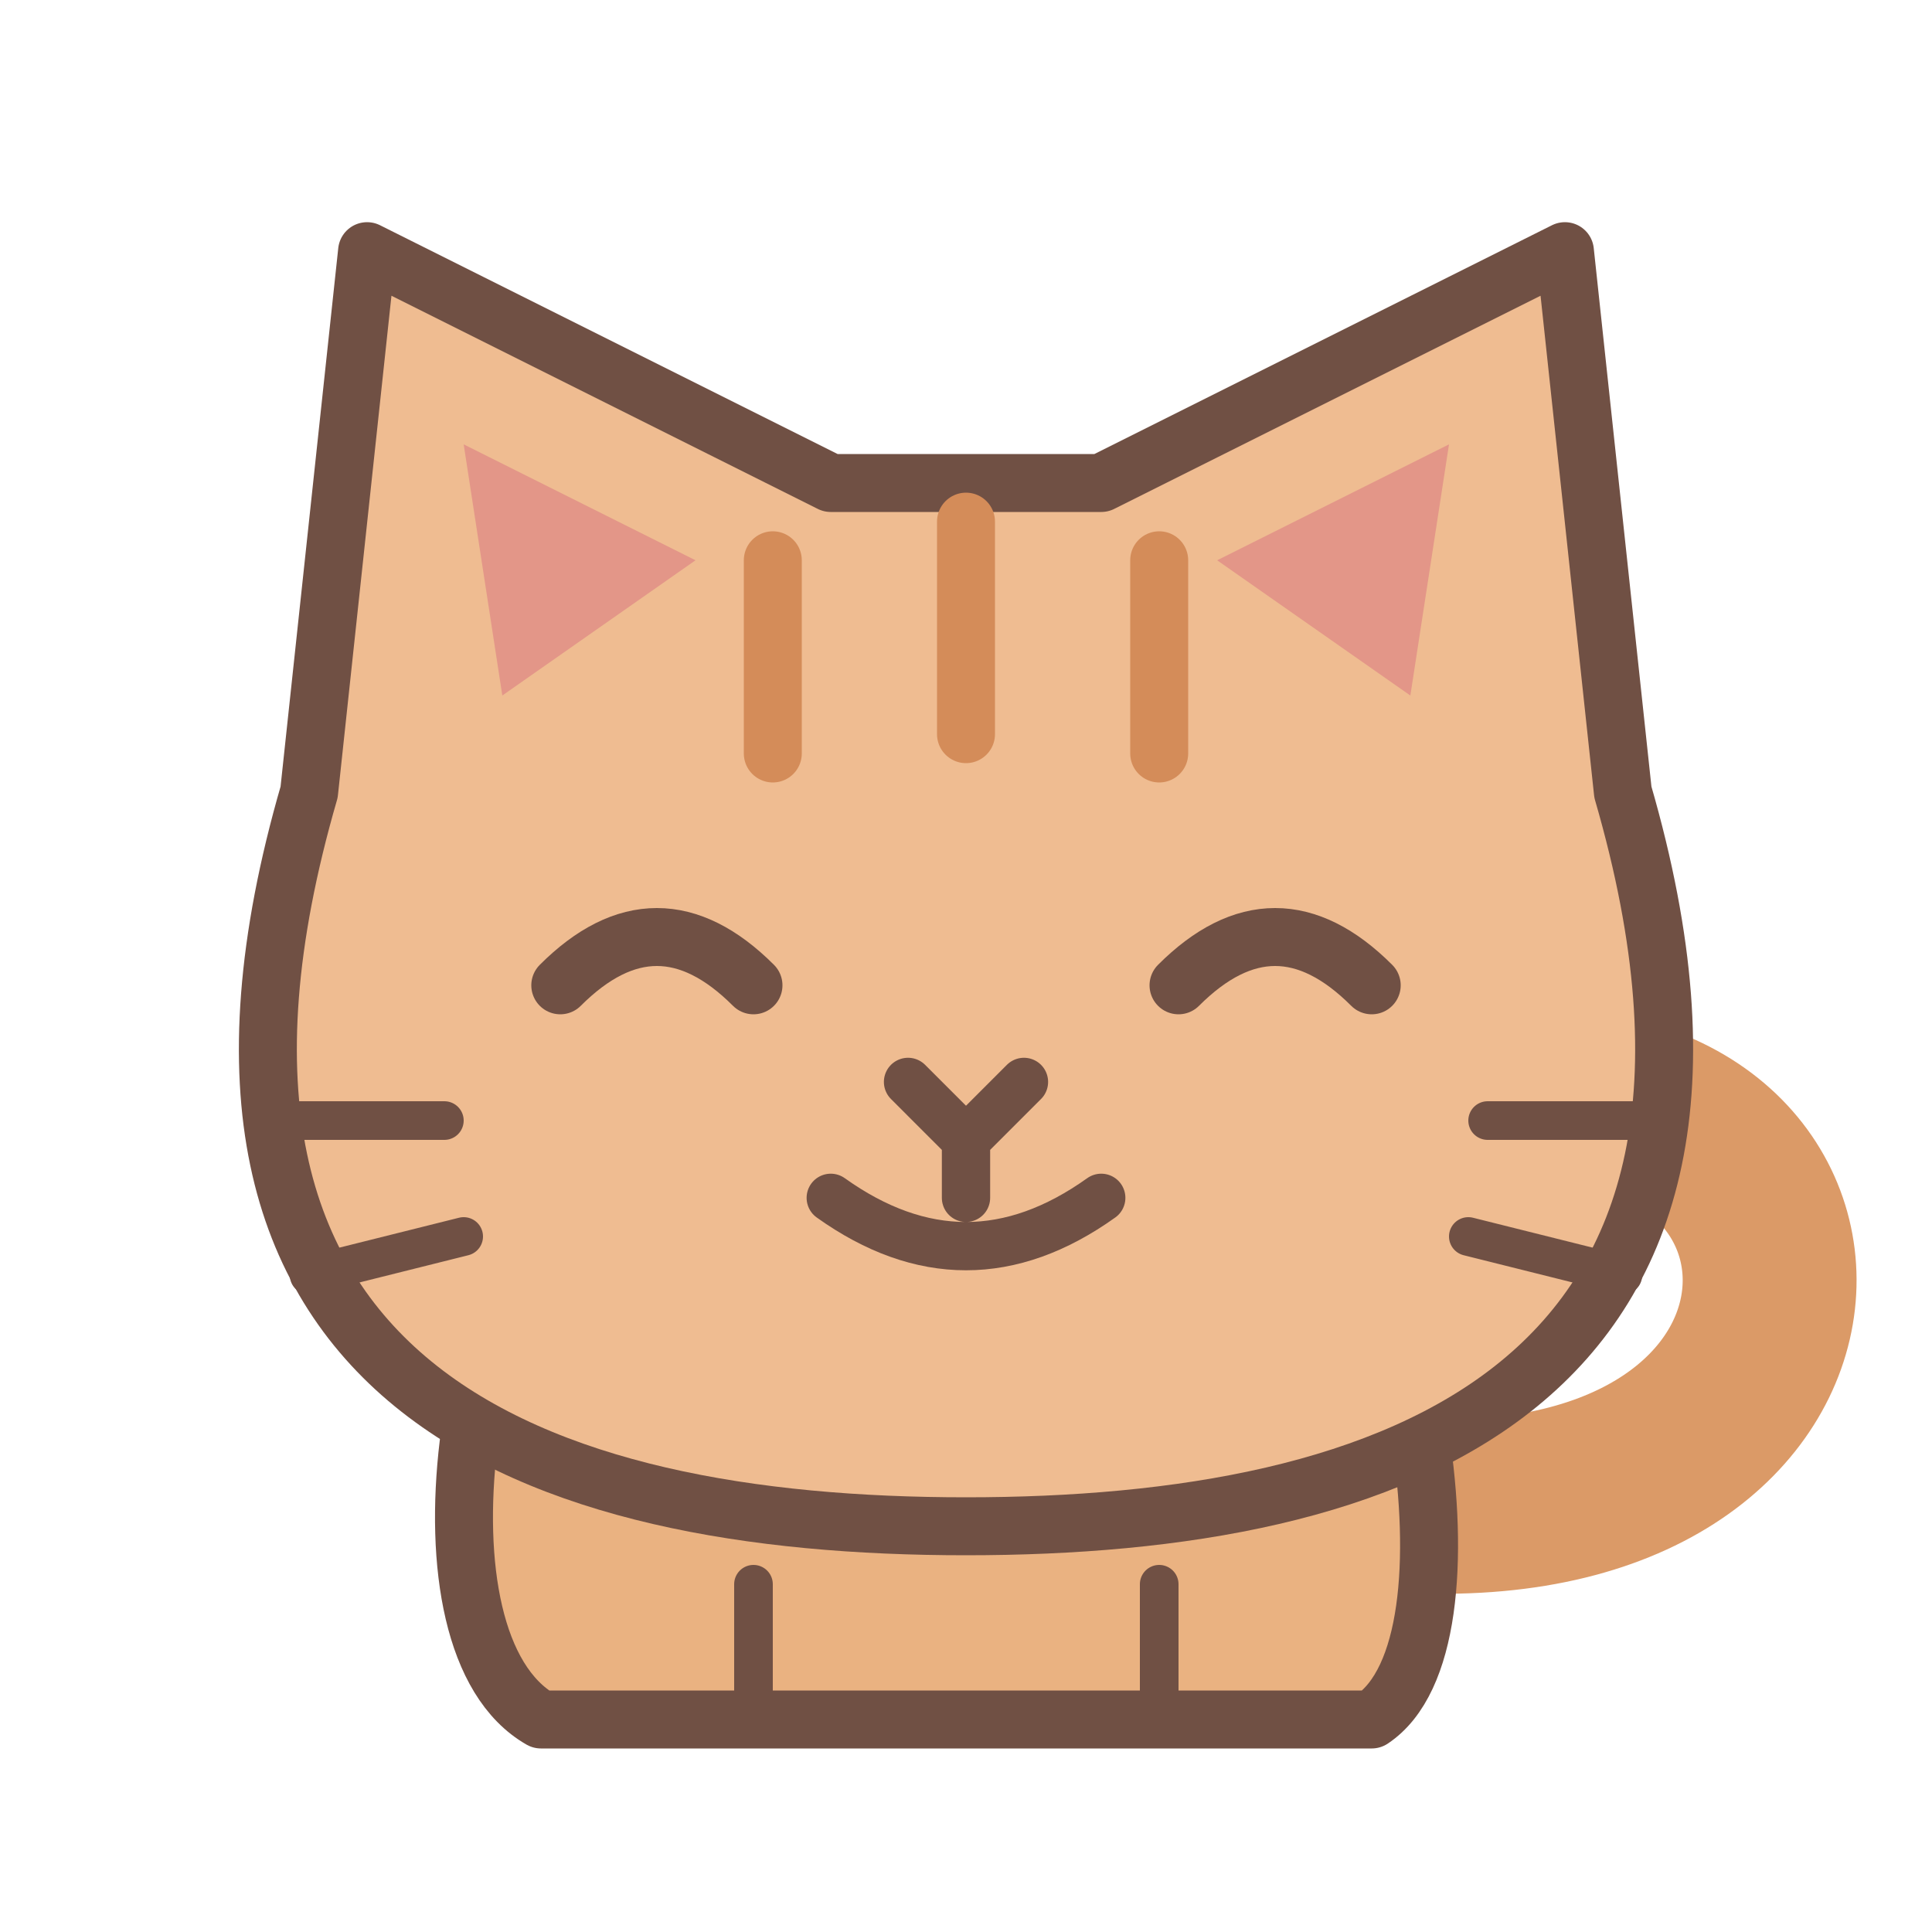
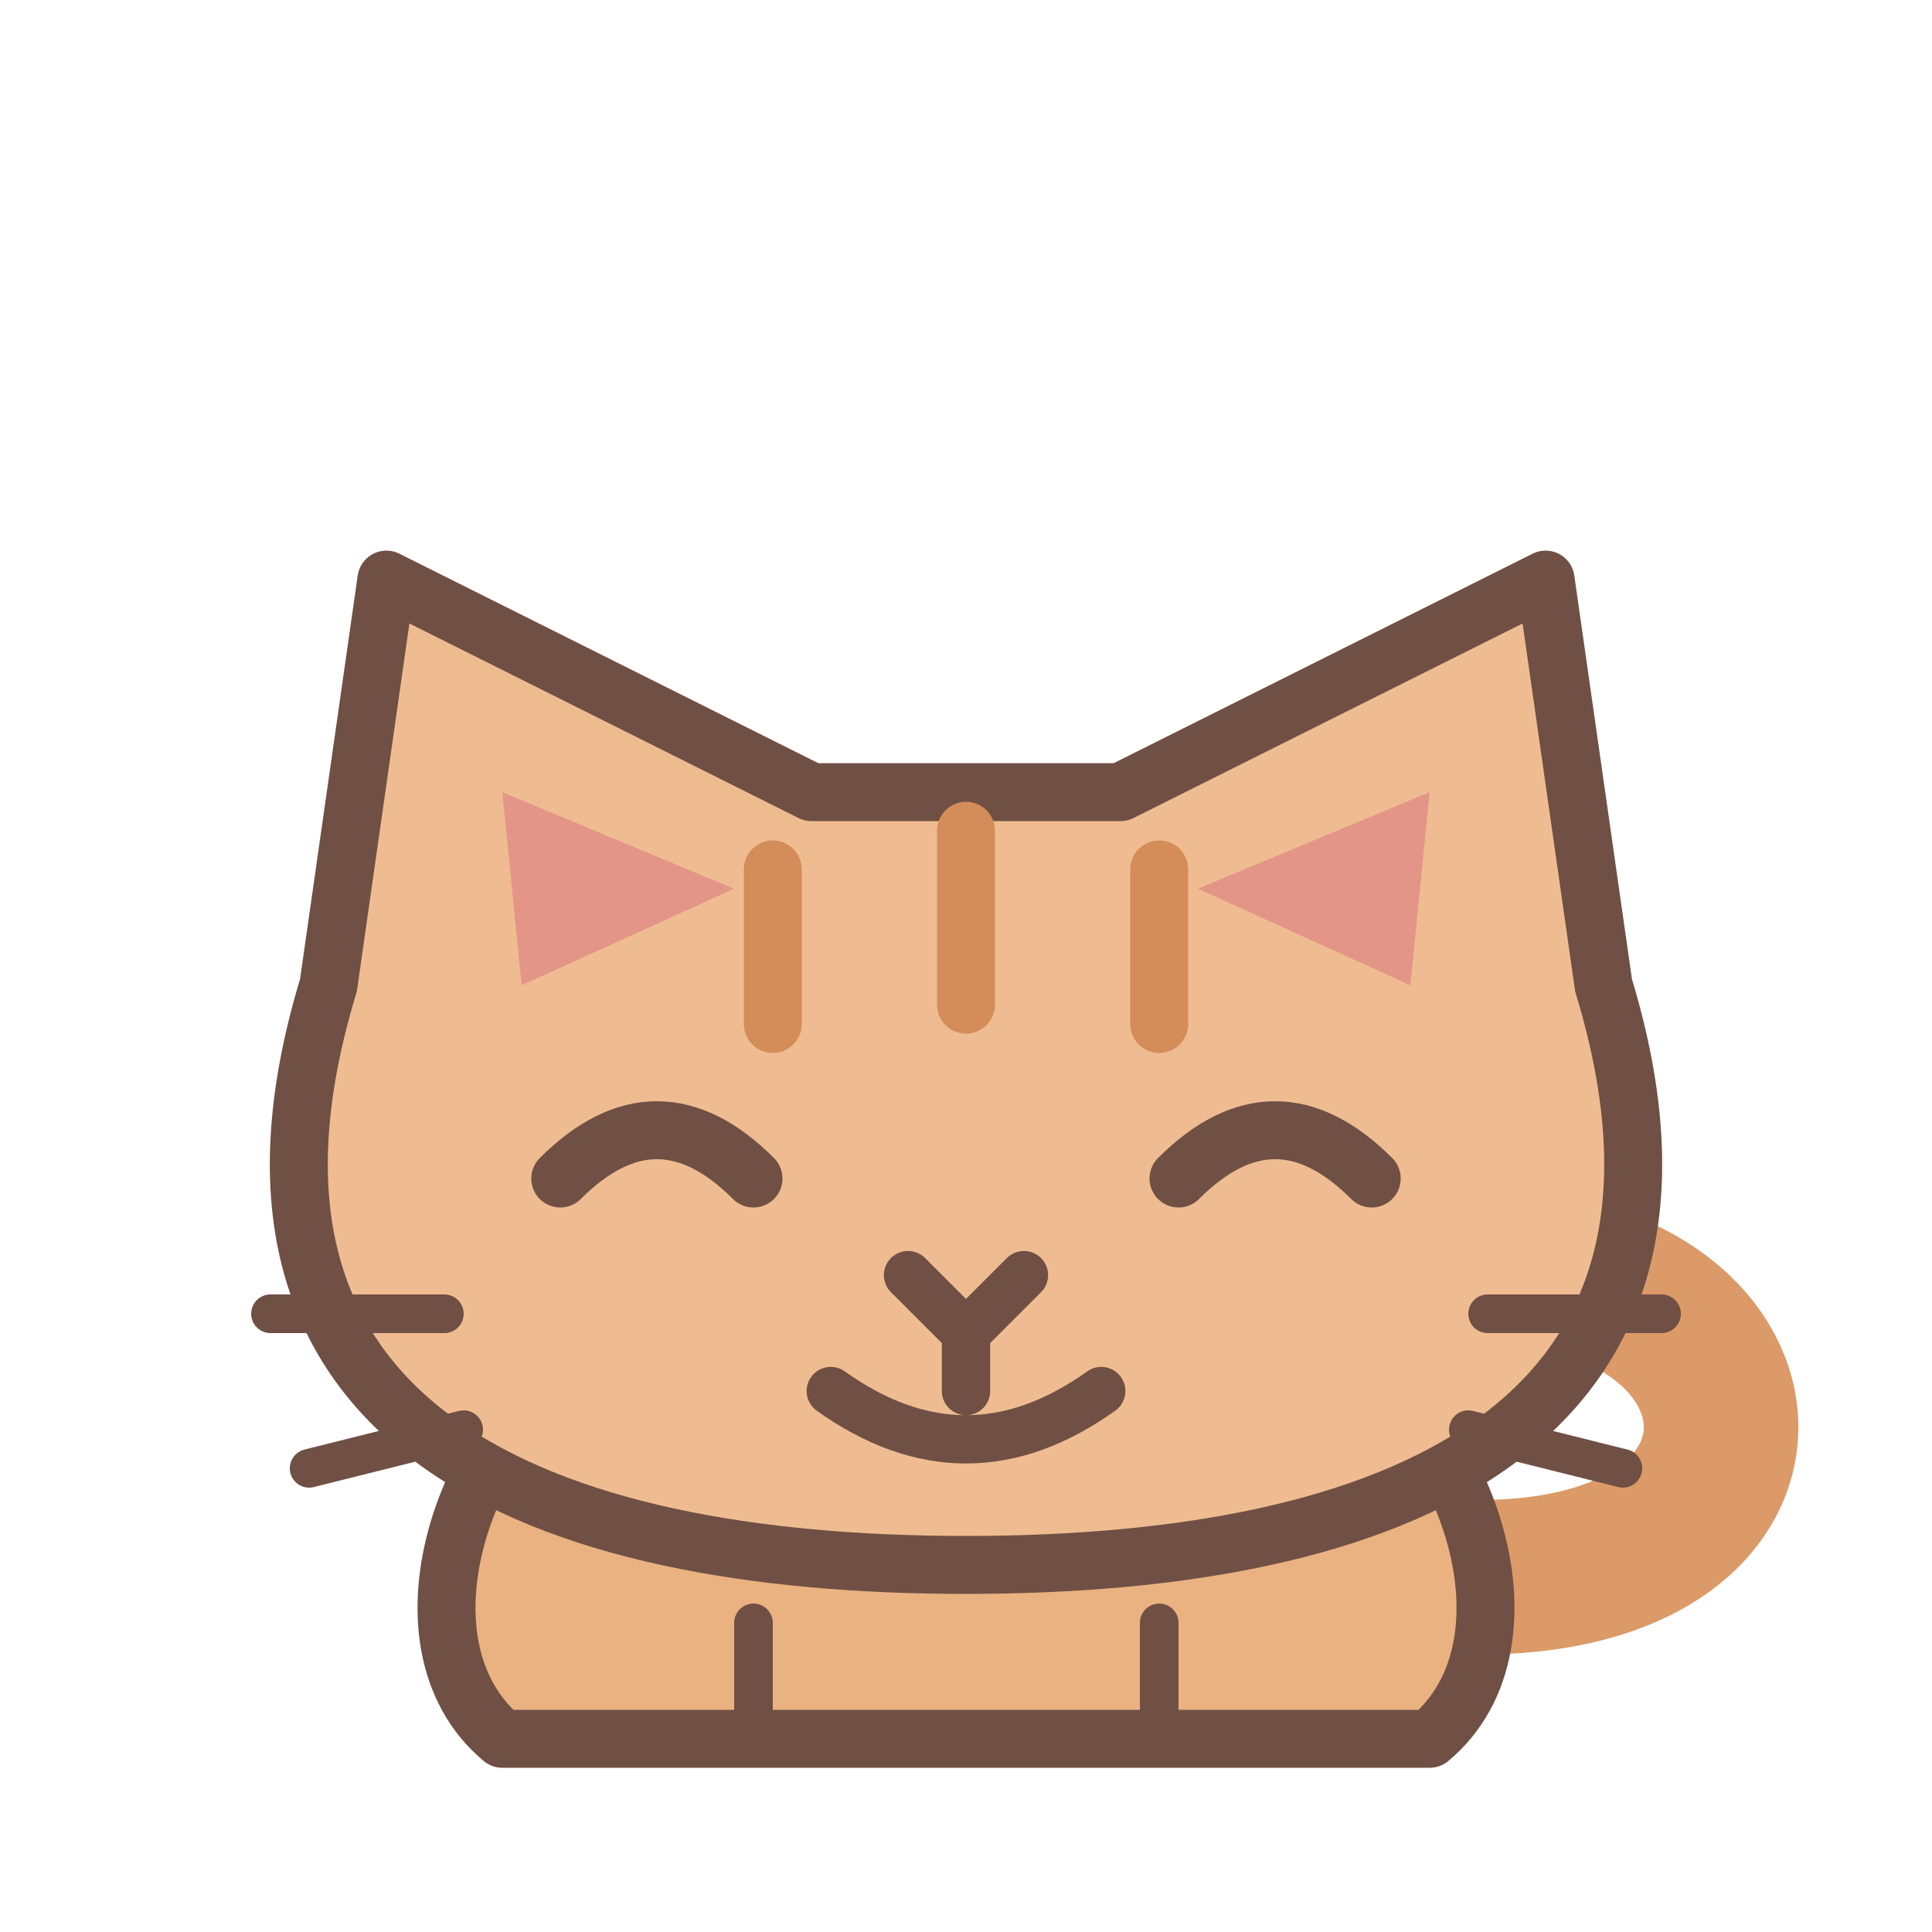
<svg xmlns="http://www.w3.org/2000/svg" viewBox="0 0 100 100">
  <g stroke="#705044" stroke-width="3" stroke-linecap="round" stroke-linejoin="round">
-     <path d="M66 77c28 6 32-17 17-20" fill="none" stroke="#db9a67" stroke-width="9" />
-     <path d="M31 59c-7 6-10 26-3 30h43c6-4 2-25-4-31" fill="#eab281" />
-     <path d="M16 41l3-28 24 12h14l24-12 3 28c9 31-12 38-34 38S7 72 16 41Z" fill="#efbc91" />
-     <path d="m24 23 2 13 10-7m39-6-2 13-10-7" fill="#e39688" stroke="none" />
-     <path d="M40 29v10m10-12v11m10-9v10" stroke="#d48c59" />
-     <path d="M29 51q5-5 10 0m22 0q5-5 10 0" fill="none" />
-     <path d="m47 56 3 3 3-3m-3 3v3m-7 0q7 5 14 0" fill="none" stroke-width="2.5" />
-     <path d="M23 58h-9m10 6-8 2m61-8h9m-10 6 8 2" stroke-width="2" />
-     <path d="M39 82v7m21-7v7" stroke-width="2" />
+     <path d="M70 81c22 4 24-12 11-15" fill="none" stroke="#db9a67" stroke-width="8" />
+     <path d="M32 69c-8 4-12 16-6 21h48c6-5 2-17-6-21" fill="#eab281" />
+     <path d="M17 51l3-21 22 11h16l22-11 3 21c7 23-11 30-33 30S10 74 17 51Z" fill="#efbc91" />
+     <path d="m26 41 1 10 11-5m36-5-1 10-11-5" fill="#e39688" stroke="none" />
+     <path d="M40 45v8m10-10v9m10-7v8" stroke="#d48c59" />
+     <path d="M29 61q5-5 10 0m22 0q5-5 10 0" fill="none" />
+     <path d="m47 66 3 3 3-3m-3 3v3m-7 0q7 5 14 0" fill="none" stroke-width="2.5" />
+     <path d="M23 68h-9m10 6-8 2m61-8h9m-10 6 8 2" stroke-width="2" />
+     <path d="M39 84v6m21-6v6" stroke-width="2" />
  </g>
</svg>
